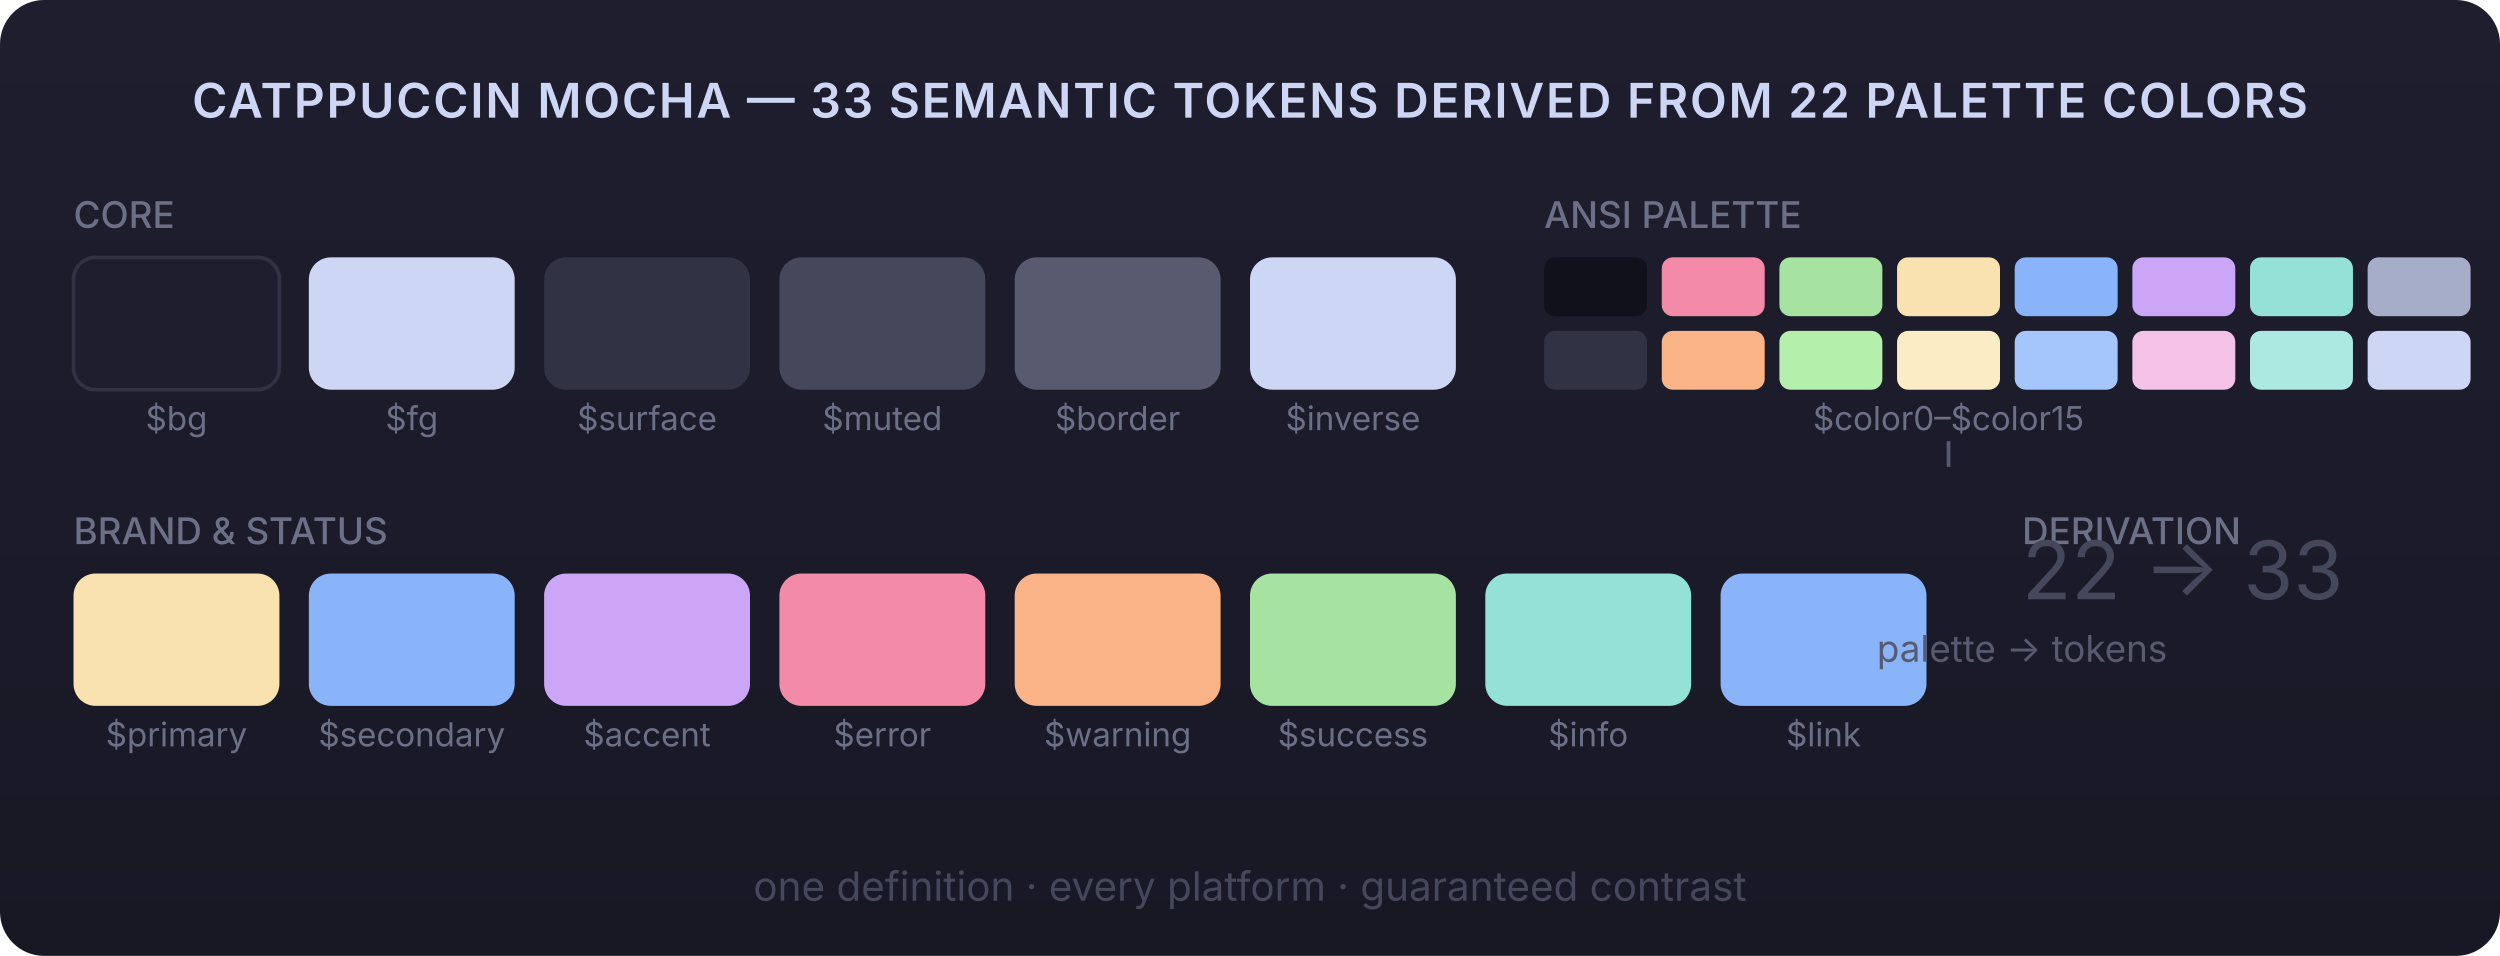
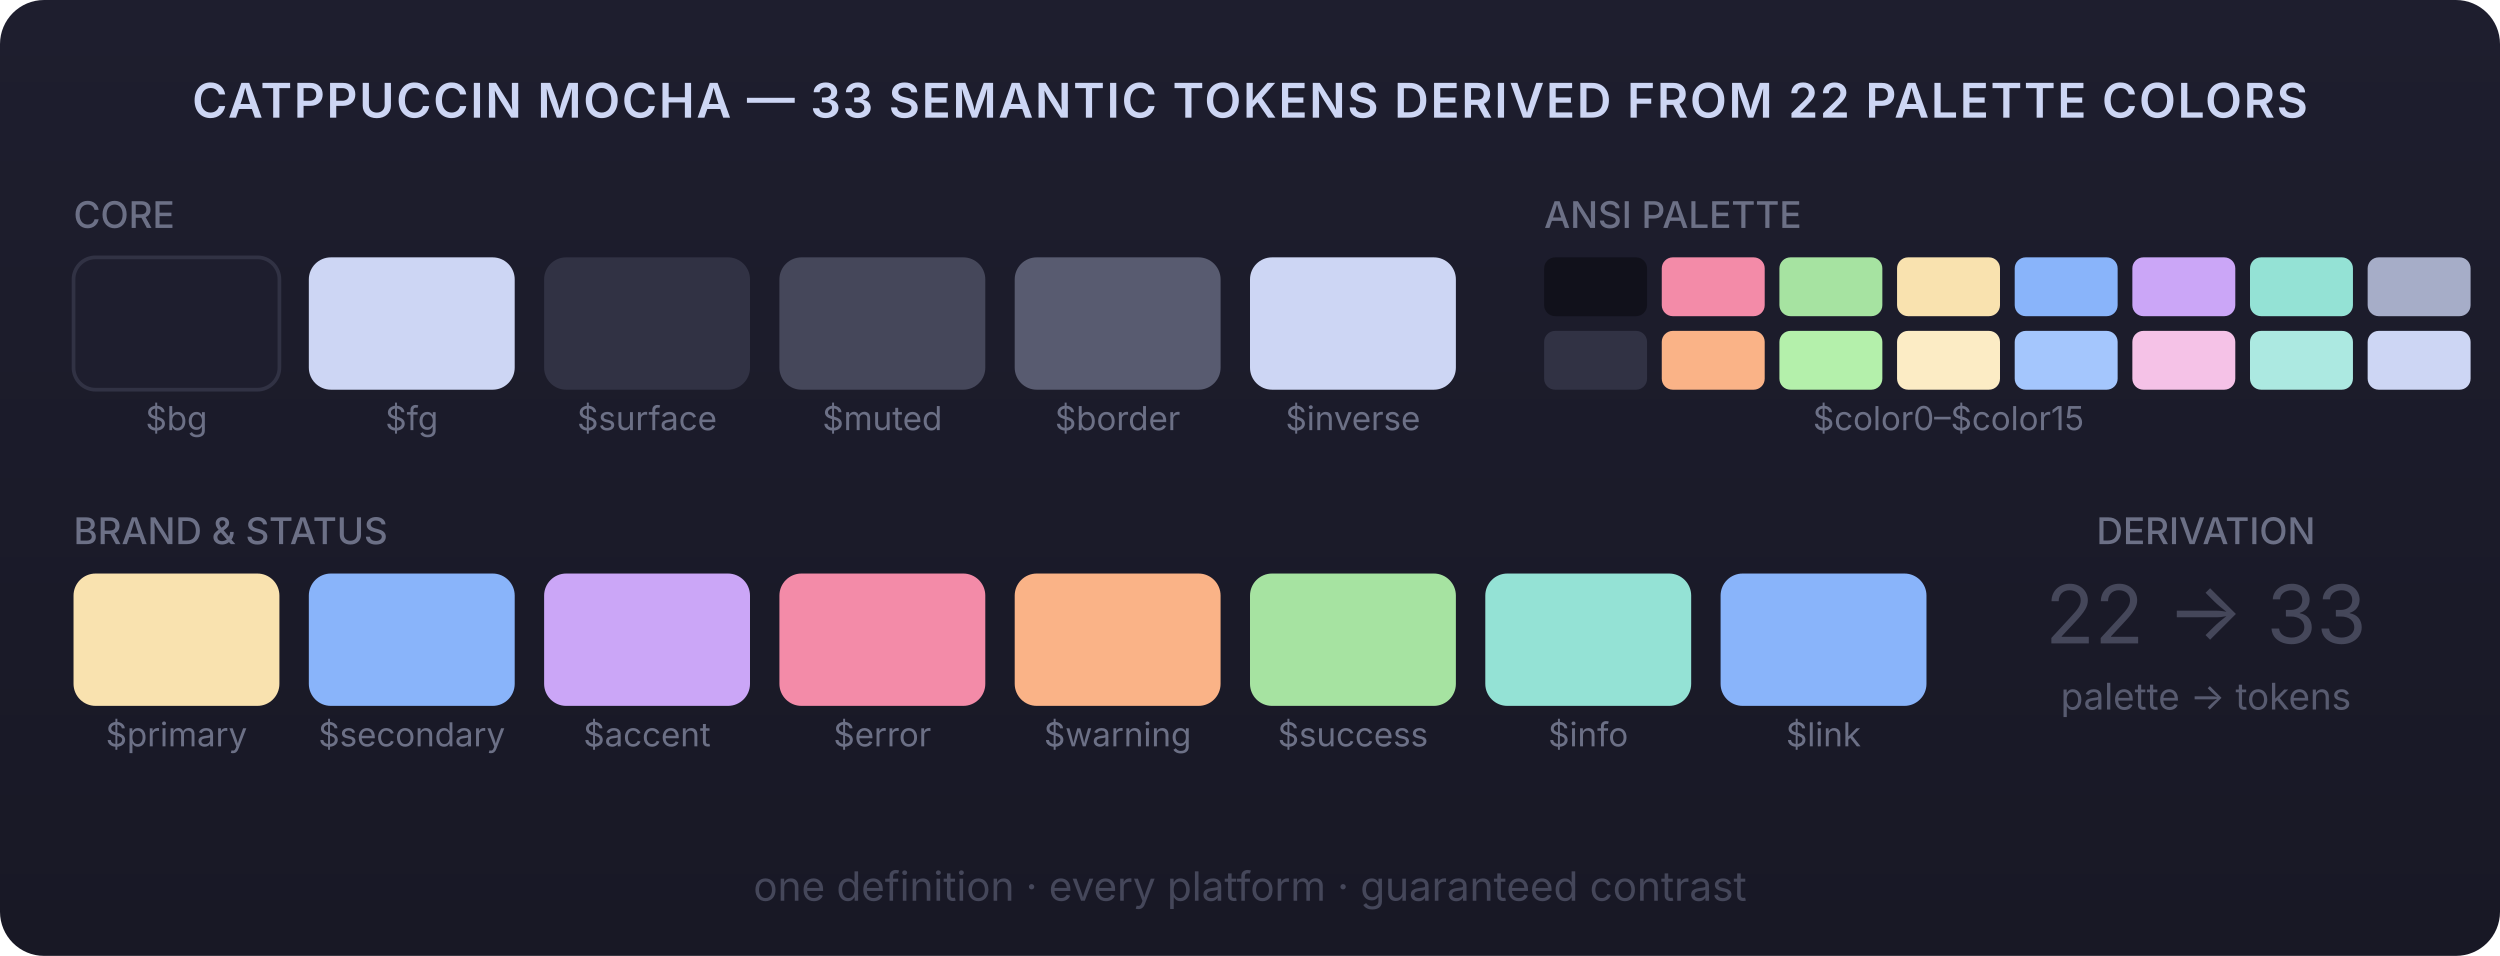
<svg xmlns="http://www.w3.org/2000/svg" viewBox="0 0 680 260" font-family="system-ui, -apple-system, sans-serif">
  <defs>
    <linearGradient id="bg-grad" x1="0" y1="0" x2="0" y2="1">
      <stop offset="0%" stop-color="#1e1e2e" />
      <stop offset="100%" stop-color="#181825" />
    </linearGradient>
  </defs>
  <rect width="680" height="260" rx="12" fill="url(#bg-grad)" />
  <text x="340" y="32" text-anchor="middle" fill="#cdd6f4" font-size="13" font-weight="600" letter-spacing="0.5">CATPPUCCIN MOCHA — 33 SEMANTIC TOKENS DERIVED FROM 22 PALETTE COLORS</text>
  <text x="20" y="62" fill="#6c7086" font-size="10" font-weight="500">CORE</text>
  <rect x="20" y="70" width="56" height="36" rx="6" fill="#1e1e2e" stroke="#313244" stroke-width="1" />
  <text x="48" y="117" text-anchor="middle" fill="#6c7086" font-size="9">$bg</text>
  <rect x="84" y="70" width="56" height="36" rx="6" fill="#cdd6f4" />
  <text x="112" y="117" text-anchor="middle" fill="#6c7086" font-size="9">$fg</text>
  <rect x="148" y="70" width="56" height="36" rx="6" fill="#313244" />
  <text x="176" y="117" text-anchor="middle" fill="#6c7086" font-size="9">$surface</text>
  <rect x="212" y="70" width="56" height="36" rx="6" fill="#45475a" />
  <text x="240" y="117" text-anchor="middle" fill="#6c7086" font-size="9">$muted</text>
  <rect x="276" y="70" width="56" height="36" rx="6" fill="#585b70" />
  <text x="304" y="117" text-anchor="middle" fill="#6c7086" font-size="9">$border</text>
  <rect x="340" y="70" width="56" height="36" rx="6" fill="#cdd6f4" />
  <text x="368" y="117" text-anchor="middle" fill="#6c7086" font-size="9">$inverse</text>
  <text x="20" y="148" fill="#6c7086" font-size="10" font-weight="500">BRAND &amp; STATUS</text>
  <rect x="20" y="156" width="56" height="36" rx="6" fill="#f9e2af" />
  <text x="48" y="203" text-anchor="middle" fill="#6c7086" font-size="9">$primary</text>
  <rect x="84" y="156" width="56" height="36" rx="6" fill="#89b4fa" />
  <text x="112" y="203" text-anchor="middle" fill="#6c7086" font-size="9">$secondary</text>
  <rect x="148" y="156" width="56" height="36" rx="6" fill="#cba6f7" />
  <text x="176" y="203" text-anchor="middle" fill="#6c7086" font-size="9">$accent</text>
  <rect x="212" y="156" width="56" height="36" rx="6" fill="#f38ba8" />
  <text x="240" y="203" text-anchor="middle" fill="#6c7086" font-size="9">$error</text>
  <rect x="276" y="156" width="56" height="36" rx="6" fill="#fab387" />
  <text x="304" y="203" text-anchor="middle" fill="#6c7086" font-size="9">$warning</text>
  <rect x="340" y="156" width="56" height="36" rx="6" fill="#a6e3a1" />
  <text x="368" y="203" text-anchor="middle" fill="#6c7086" font-size="9">$success</text>
  <rect x="404" y="156" width="56" height="36" rx="6" fill="#94e2d5" />
  <text x="432" y="203" text-anchor="middle" fill="#6c7086" font-size="9">$info</text>
  <rect x="468" y="156" width="56" height="36" rx="6" fill="#89b4fa" />
  <text x="496" y="203" text-anchor="middle" fill="#6c7086" font-size="9">$link</text>
  <text x="420" y="62" fill="#6c7086" font-size="10" font-weight="500">ANSI PALETTE</text>
  <rect x="420" y="70" width="28" height="16" rx="3" fill="#11111b" />
  <rect x="452" y="70" width="28" height="16" rx="3" fill="#f38ba8" />
  <rect x="484" y="70" width="28" height="16" rx="3" fill="#a6e3a1" />
  <rect x="516" y="70" width="28" height="16" rx="3" fill="#f9e2af" />
  <rect x="548" y="70" width="28" height="16" rx="3" fill="#89b4fa" />
  <rect x="580" y="70" width="28" height="16" rx="3" fill="#cba6f7" />
  <rect x="612" y="70" width="28" height="16" rx="3" fill="#94e2d5" />
  <rect x="644" y="70" width="28" height="16" rx="3" fill="#a6adc8" />
  <rect x="420" y="90" width="28" height="16" rx="3" fill="#313244" />
  <rect x="452" y="90" width="28" height="16" rx="3" fill="#fab387" />
  <rect x="484" y="90" width="28" height="16" rx="3" fill="#b4f0ab" />
  <rect x="516" y="90" width="28" height="16" rx="3" fill="#fcecc5" />
  <rect x="548" y="90" width="28" height="16" rx="3" fill="#a4c6fd" />
  <rect x="580" y="90" width="28" height="16" rx="3" fill="#f5c2e7" />
  <rect x="612" y="90" width="28" height="16" rx="3" fill="#ace9e1" />
  <rect x="644" y="90" width="28" height="16" rx="3" fill="#cdd6f4" />
  <text x="530" y="117" text-anchor="middle" fill="#6c7086" font-size="9">$color0–$color15</text>
-   <text x="550" y="148" fill="#6c7086" font-size="10" font-weight="500">DERIVATION</text>
-   <line x1="530" y1="120" x2="530" y2="127" stroke="#585b70" stroke-width="1" />
-   <text x="550" y="163" fill="#45475a" font-size="22">22 → 33</text>
-   <text x="550" y="180" text-anchor="middle" fill="#585b70" font-size="10">palette → tokens</text>
+   <text x="600" y="148" text-anchor="middle" fill="#6c7086" font-size="10" font-weight="500">DERIVATION</text>
+   <text x="600" y="175" text-anchor="middle" fill="#45475a" font-size="22">22 → 33</text>
+   <text x="600" y="193" text-anchor="middle" fill="#585b70" font-size="10">palette → tokens</text>
  <text x="340" y="245" text-anchor="middle" fill="#45475a" font-size="11">one definition · every platform · guaranteed contrast</text>
</svg>
